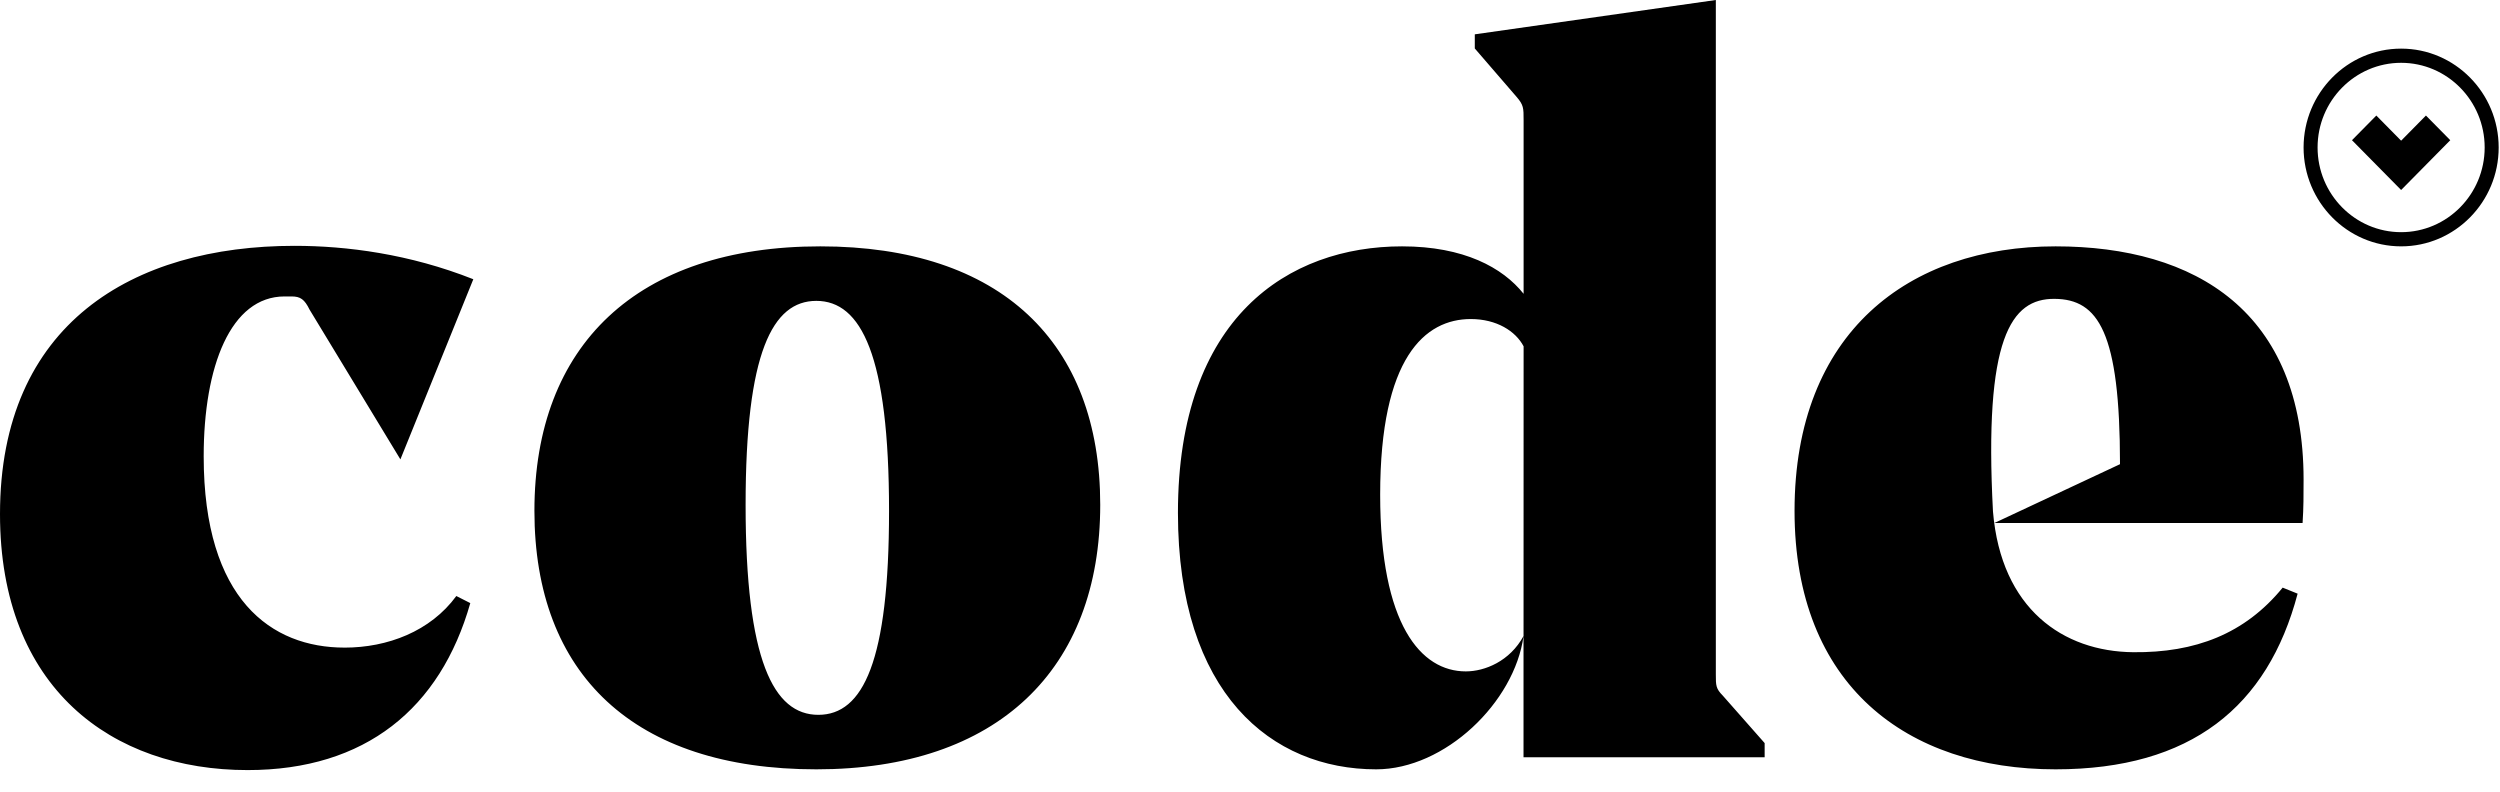
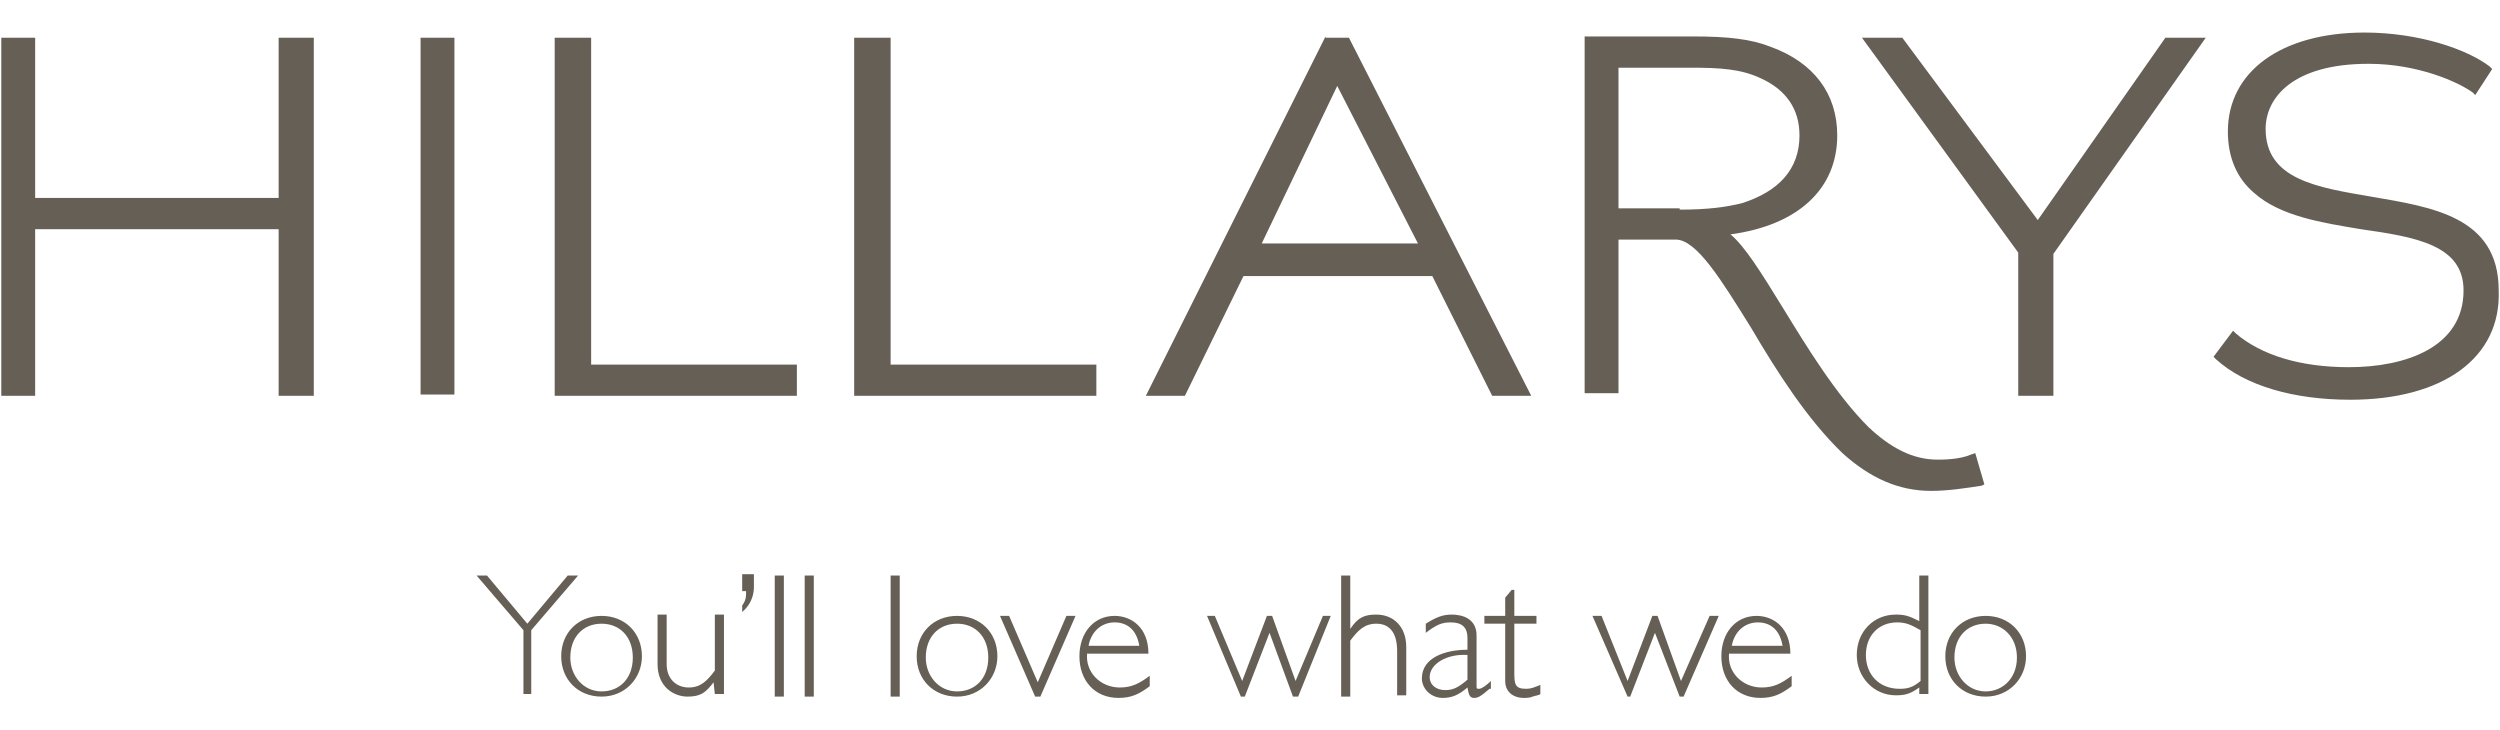
- <svg xmlns="http://www.w3.org/2000/svg" width="120" height="38" class="logo__svg">
-   <path d="M16.536 31.086c2.06 0 4.121-.777 5.368-2.477l.67.34c-1.437 5.052-5.032 8.015-10.688 8.015C5.368 36.964 0 33.029 0 24.674 0 15.54 6.374 11.8 14.139 11.8c2.492 0 5.512.388 8.58 1.603l-3.5 8.647-4.361-7.19c-.24-.486-.431-.631-.863-.631h-.335c-2.588 0-3.883 3.352-3.883 7.675 0 6.898 3.26 9.181 6.759 9.181m26.138-6.563c0-7.463-1.338-10.08-3.49-10.08-2.104 0-3.395 2.471-3.395 9.79 0 7.462 1.339 10.08 3.49 10.08 2.152 0 3.395-2.569 3.395-9.79m-17.022 0c0-7.948 4.925-12.697 13.723-12.697 8.655 0 13.436 4.604 13.436 12.406 0 7.9-4.925 12.697-13.627 12.697-8.75 0-13.532-4.555-13.532-12.406m84.872.582c.048-.727.048-1.357.048-2.084 0-8.045-5.164-11.195-11.906-11.195-7.029 0-12.528 4.119-12.528 12.697 0 8.384 5.403 12.406 12.528 12.406 6.503 0 10.185-3.004 11.62-8.432l-.718-.29c-1.817 2.228-4.208 3.13-7.173 3.1-3.361-.032-6.34-2.072-6.732-6.75-.44-8.326.859-10.227 2.955-10.211 2.103.016 3.141 1.593 3.142 7.936l-6.029 2.823h14.793zM73.13 30.528l.003-13.905c-.383-.727-1.291-1.309-2.535-1.309-2.199 0-4.35 1.842-4.35 8.433 0 6.251 1.96 8.48 4.111 8.48.909 0 2.112-.484 2.772-1.699zm-.001 5.821v-5.818c-.43 3.182-3.774 6.397-7.073 6.397-5.02 0-9.515-3.634-9.515-12.309 0-9.402 5.307-12.794 10.758-12.794 2.965 0 4.83 1.017 5.834 2.278V5.767c0-.582 0-.727-.335-1.115L70.79 2.326v-.678L82.36 0v32.373c0 .533 0 .678.335 1.018l2.008 2.277v.682H73.13zm42.125-33.334c-2.211 0-4.01 1.823-4.01 4.064 0 2.242 1.799 4.065 4.01 4.065 2.212 0 4.01-1.823 4.01-4.065 0-2.24-1.798-4.064-4.01-4.064m0 8.81c-2.582 0-4.682-2.129-4.682-4.746 0-2.616 2.1-4.745 4.682-4.745 2.582 0 4.682 2.129 4.682 4.745 0 2.617-2.1 4.746-4.682 4.746" />
-   <path d="M115.254 6.753l-1.191-1.207-1.168 1.184 2.359 2.39 2.359-2.39-1.168-1.184z" />
+ <svg xmlns="http://www.w3.org/2000/svg" viewBox="0 0 192 56" width="192" height="56">
+   <path fill="#665F56" d="M40.8 48.4v4.9h-.6v-4.9l-3.6-4.2h.8l3.1 3.7 3.1-3.7h.8zm5.4 5.1c-1.8 0-3.1-1.3-3.1-3.1s1.3-3.1 3.1-3.1 3.1 1.3 3.1 3.1c0 1.7-1.3 3.1-3.1 3.1m0-5.6c-1.4 0-2.4 1-2.4 2.6 0 1.4 1 2.6 2.4 2.6s2.4-1 2.4-2.6-1-2.6-2.4-2.6m8.6 4.5c-.6.8-1 1.1-2 1.1s-2.3-.7-2.3-2.5v-3.8h.7V51c0 1.2.8 1.8 1.7 1.8s1.4-.5 2-1.3v-4.3h.7v6.1h-.7l-.1-.9zm3.1-7.3c0 .7-.3 1.4-.9 1.9v-.5c.3-.4.3-.7.3-1.1H57v-1.3h.9v1zm1.6-.9h.7v9.3h-.7zm2.3 0h.7v9.3h-.7zm6.6 0h.7v9.3h-.7zm5.1 9.3c-1.8 0-3.1-1.3-3.1-3.1s1.3-3.1 3.1-3.1 3.1 1.3 3.1 3.1c0 1.7-1.3 3.1-3.1 3.1m0-5.6c-1.4 0-2.4 1-2.4 2.6 0 1.4 1 2.6 2.4 2.6s2.4-1 2.4-2.6-1-2.6-2.4-2.6m6.4 5.6h-.4l-2.7-6.2h.7l2.2 5.1 2.2-5.1h.7zm3.6-3.4c-.2 1.5 1 2.7 2.5 2.7.9 0 1.5-.3 2.3-.9v.8c-.8.6-1.4.9-2.4.9-1.8 0-3-1.3-3-3.2 0-1.8 1.1-3.1 2.7-3.1 1.3 0 2.6.9 2.6 2.9h-4.7zm4-.5c-.2-1.2-.9-1.8-1.9-1.8-1 0-1.8.7-2 1.8h3.9zm12.2 3.9h-.4l-1.8-4.9-1.9 4.9h-.3l-2.6-6.2h.6l2.1 5 1.9-5h.4l1.8 5 2.1-5h.6zm4-5.2c.6-.9 1.1-1.1 2-1.1 1.3 0 2.3.9 2.3 2.5v3.7h-.7V50c0-1.3-.5-2.1-1.6-2.1-.9 0-1.4.5-2 1.3v4.3h-.7v-9.3h.7v4.1zm10.7 4.6c-.7.6-.9.7-1.2.7s-.4-.2-.5-.8c-.7.6-1.2.8-1.9.8-.9 0-1.6-.7-1.6-1.5 0-1.6 1.8-2.2 3.5-2.2V49c0-.9-.5-1.2-1.3-1.2-.7 0-1.1.2-1.9.8v-.7c.8-.5 1.3-.7 2-.7.8 0 1.9.3 1.9 1.6v3.8c0 .3 0 .3.2.3s.6-.3.9-.6v.6zm-1.7-2.6c-1.6-.1-2.9.7-2.9 1.7 0 .6.5 1 1.2 1 .6 0 1-.2 1.7-.8v-1.9zm3.6-3h1.7v.6h-1.7v3.6c0 1 0 1.4.9 1.4.4 0 .6-.1 1.1-.3v.7c-.1.1-.3.1-.6.2-.2.1-.5.1-.7.1-.7 0-1.4-.4-1.4-1.3v-4.4H114v-.6h1.6v-1.4l.5-.6h.2v2zm13 6.2h-.3l-1.9-4.9-1.9 4.9h-.2l-2.7-6.2h.7l2 5 1.9-5h.4l1.8 5 2.2-5h.7zm3.5-3.4c-.2 1.5 1 2.7 2.5 2.7.9 0 1.5-.3 2.3-.9v.8c-.8.6-1.4.9-2.4.9-1.8 0-3-1.3-3-3.2 0-1.8 1.1-3.1 2.7-3.1 1.3 0 2.6.9 2.6 2.9h-4.7zm4.1-.5c-.2-1.2-.9-1.8-1.9-1.8-1 0-1.8.7-2 1.8h3.9zm11.2 3.7h-.7v-.5c-.7.5-1.1.6-1.8.6-1.7 0-3-1.4-3-3.1 0-1.8 1.3-3.1 3-3.1.7 0 1 .1 1.8.5v-3.5h.7v9.1zm-.6-4.9c-.7-.4-1.1-.6-1.8-.6-1.4 0-2.4 1-2.4 2.5s1 2.6 2.6 2.6c.6 0 1-.1 1.6-.6v-3.9zm5 5.1c-1.8 0-3.1-1.3-3.1-3.1s1.3-3.1 3.1-3.1 3.1 1.3 3.1 3.1c0 1.7-1.3 3.1-3.1 3.1m0-5.6c-1.4 0-2.4 1-2.4 2.6 0 1.4 1 2.6 2.4 2.6 1.3 0 2.4-1 2.4-2.6s-1.1-2.6-2.4-2.6M21.4 2.9v12.3H2.7V2.9H.1v27.5h2.6V17.6h18.7v12.8h2.7V2.9zm10.9 0h2.6v27.4h-2.6zm10.3 0v27.5h18.6V28H45.4V2.9zm23 0v27.5h18.6V28H68.4V2.9zm36.2-.1L88 30.4h3l4.5-9.2H110l4.6 9.2h3l-14-27.5h-1.8zm.9 3.8l6.2 12.1h-12l5.8-12.1zm45.6 31.1c-2.5 0-4.7-1-6.8-2.9-2.7-2.6-5-6.2-7-9.6-2.3-3.7-4.2-6.8-5.8-6.8h-4.4v11.8h-2.6V2.8h8.4c2.6 0 4.4.2 5.9.8 3.3 1.2 5.1 3.6 5.1 6.8 0 4.1-3 6.9-8.2 7.6 1.1.9 2.4 3 4 5.6 1.9 3.1 4.1 6.7 6.6 9.2 1.7 1.6 3.4 2.5 5.3 2.5.4 0 1.7 0 2.6-.4l.3-.1.7 2.4-.2.1c-1.3.2-2.6.4-3.9.4M129 16.1c2.2 0 3.6-.2 4.8-.5 2.8-.9 4.4-2.6 4.4-5.2 0-2-1-3.5-3-4.4-1.5-.7-3.1-.8-5.3-.8h-5.6V16h4.7zm37.3-13.2l-9.8 14-10.4-14H143l12 16.5v11h2.7V19.5l11.7-16.6zm14.2 27.8c-4.4 0-8.1-1.1-10.3-3.1l-.2-.2 1.5-2 .2.2c2 1.7 5 2.6 8.7 2.6 4.3 0 8.8-1.5 8.8-5.9 0-3.5-3.7-4.1-7.9-4.7-3-.5-6.2-1-8.2-2.8-1.3-1.1-2-2.7-2-4.7 0-4.6 4.1-7.6 10.5-7.6 4.2 0 7.9 1.3 9.6 2.6l.2.2-1.3 2-.2-.2c-1.1-.8-4.2-2.2-8-2.2-5.8 0-7.9 2.6-7.9 5 0 3.9 4 4.5 8.1 5.2 4.6.8 9.8 1.5 9.8 7.2.2 5.2-4.3 8.4-11.4 8.4" />
</svg>
